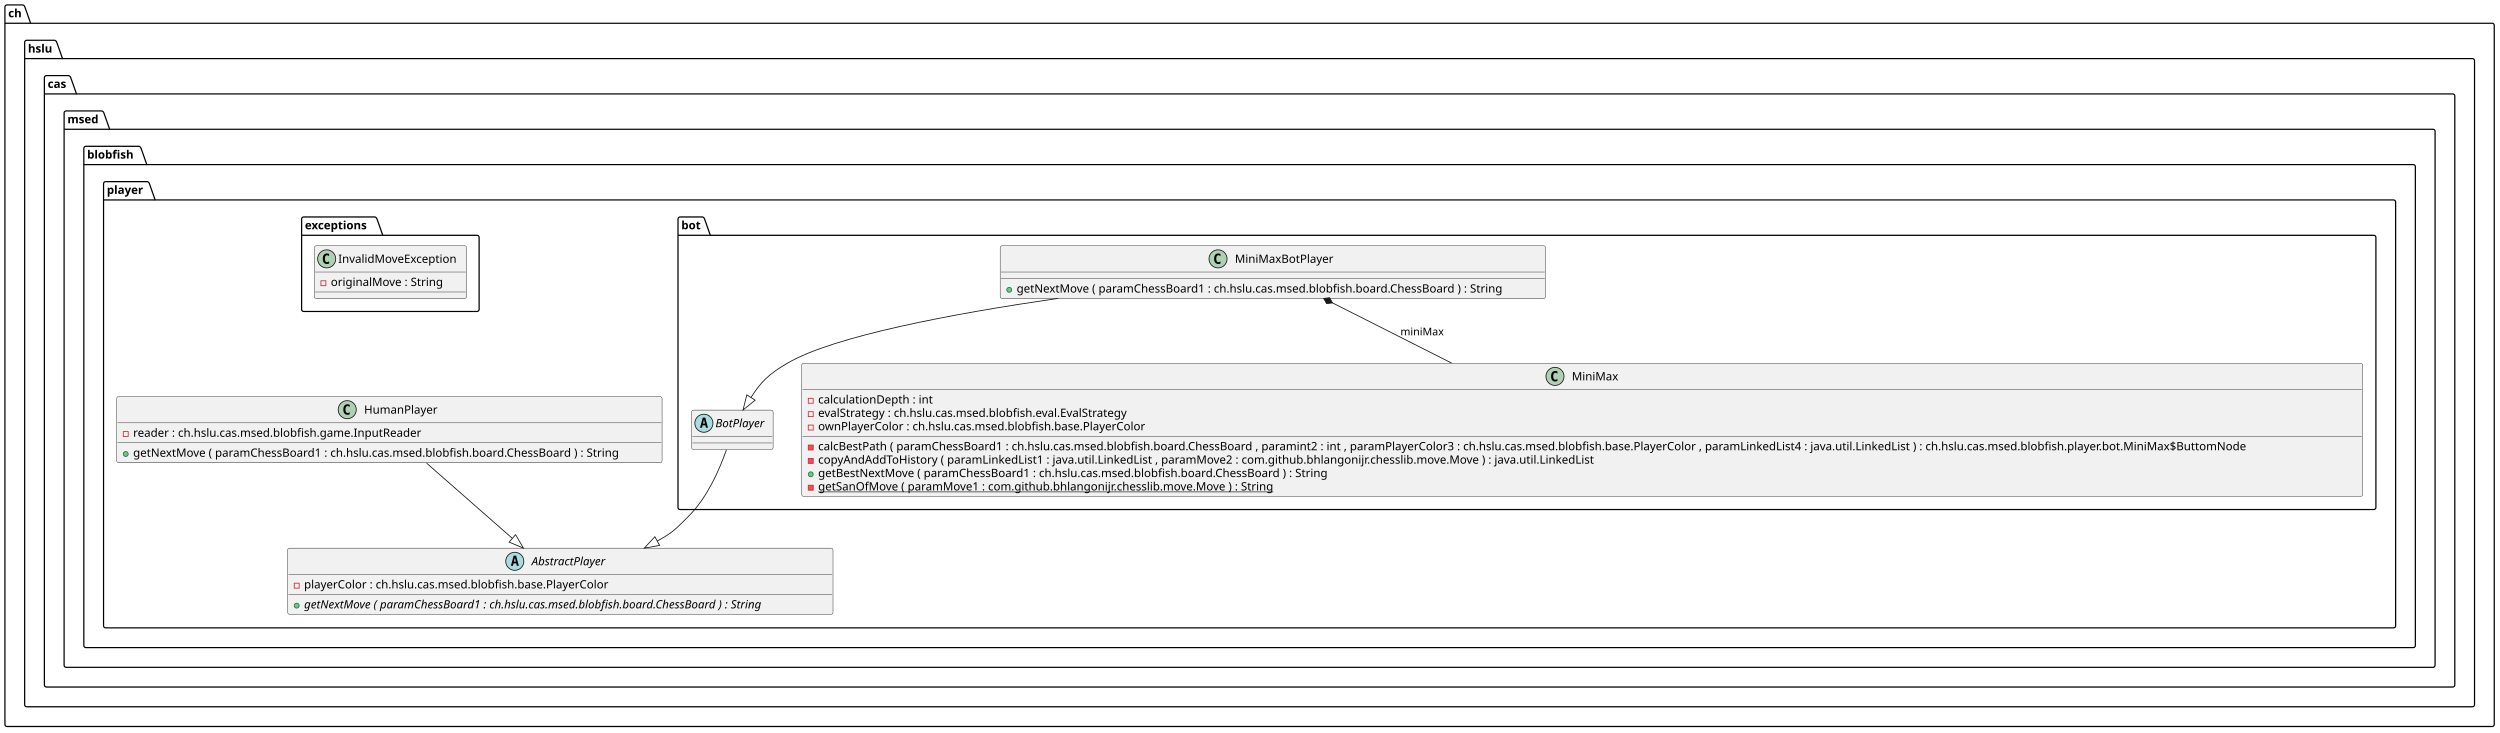
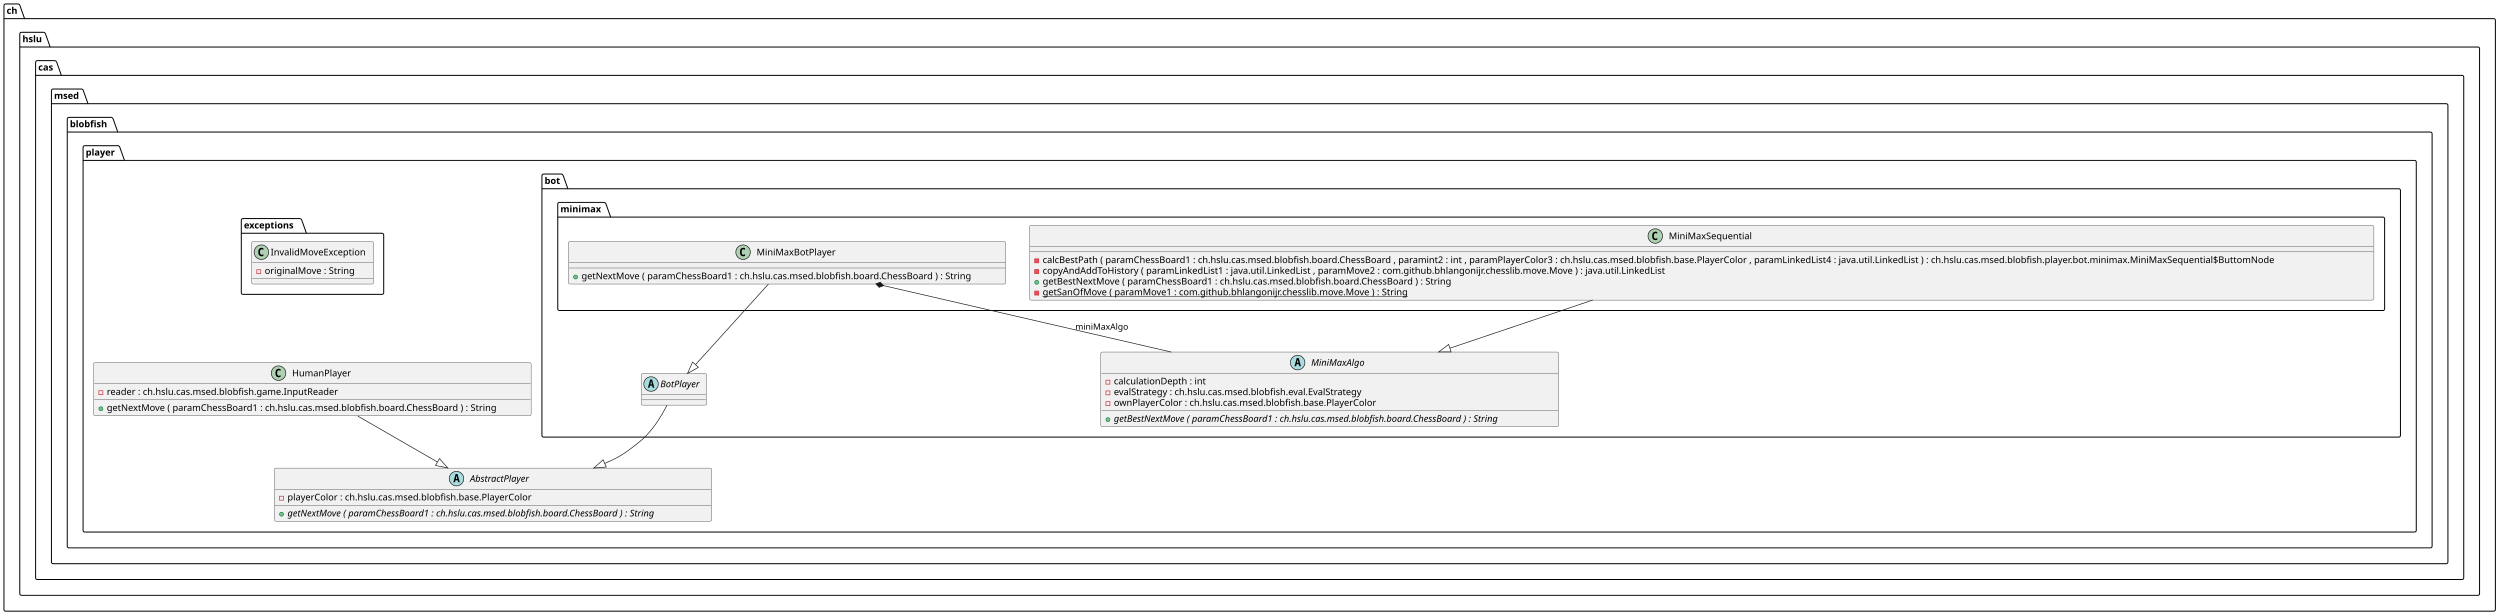
- <svg xmlns="http://www.w3.org/2000/svg" contentStyleType="text/css" data-diagram-type="CLASS" height="891px" preserveAspectRatio="none" style="width:3042px;height:891px;background:#FFFFFF;" version="1.1" viewBox="0 0 3042 891" width="3042px" zoomAndPan="magnify">
+ <svg xmlns="http://www.w3.org/2000/svg" contentStyleType="text/css" data-diagram-type="CLASS" height="934px" preserveAspectRatio="none" style="width:3792px;height:934px;background:#FFFFFF;" version="1.1" viewBox="0 0 3792 934" width="3792px" zoomAndPan="magnify">
  <defs />
  <g>
    <g class="cluster" data-entity="ch" data-source-line="2" data-uid="ent0003" id="cluster_ch">
-       <path d="M8.5,6 L27.766,6 A3.75,3.75 0 0 1 30.266,8.5 L37.266,28.297 L3032.5,28.297 A2.5,2.5 0 0 1 3035,30.797 L3035,881.5 A2.5,2.5 0 0 1 3032.5,884 L8.5,884 A2.5,2.5 0 0 1 6,881.5 L6,8.5 A2.5,2.5 0 0 1 8.5,6" fill="none" style="stroke:#000000;stroke-width:1.5;" />
+       <path d="M8.5,6 L27.766,6 A3.75,3.75 0 0 1 30.266,8.5 L37.266,28.297 L3782.5,28.297 A2.5,2.5 0 0 1 3785,30.797 L3785,924.5 A2.5,2.5 0 0 1 3782.5,927 L8.5,927 A2.5,2.5 0 0 1 6,924.5 L6,8.5 A2.5,2.5 0 0 1 8.5,6" fill="none" style="stroke:#000000;stroke-width:1.5;" />
      <line style="stroke:#000000;stroke-width:1.5;" x1="6" x2="37.266" y1="28.297" y2="28.297" />
      <text fill="#000000" font-family="sans-serif" font-size="14" font-weight="bold" lengthAdjust="spacing" textLength="18.266" x="10" y="20.995">ch</text>
    </g>
    <g class="cluster" data-entity="hslu" data-source-line="2" data-uid="ent0004" id="cluster_hslu">
-       <path d="M32.5,49 L66.565,49 A3.75,3.75 0 0 1 69.065,51.5 L76.065,71.297 L3008.5,71.297 A2.5,2.5 0 0 1 3011,73.797 L3011,857.5 A2.5,2.5 0 0 1 3008.5,860 L32.5,860 A2.5,2.5 0 0 1 30,857.5 L30,51.5 A2.5,2.5 0 0 1 32.5,49" fill="none" style="stroke:#000000;stroke-width:1.5;" />
+       <path d="M32.5,49 L66.565,49 A3.75,3.75 0 0 1 69.065,51.5 L76.065,71.297 L3758.5,71.297 A2.5,2.5 0 0 1 3761,73.797 L3761,900.5 A2.5,2.5 0 0 1 3758.5,903 L32.5,903 A2.5,2.5 0 0 1 30,900.5 L30,51.5 A2.5,2.5 0 0 1 32.5,49" fill="none" style="stroke:#000000;stroke-width:1.5;" />
      <line style="stroke:#000000;stroke-width:1.5;" x1="30" x2="76.065" y1="71.297" y2="71.297" />
      <text fill="#000000" font-family="sans-serif" font-size="14" font-weight="bold" lengthAdjust="spacing" textLength="33.065" x="34" y="63.995">hslu</text>
    </g>
    <g class="cluster" data-entity="cas" data-source-line="2" data-uid="ent0005" id="cluster_cas">
-       <path d="M56.5,92 L83.579,92 A3.75,3.75 0 0 1 86.079,94.5 L93.079,114.297 L2984.5,114.297 A2.5,2.5 0 0 1 2987,116.797 L2987,833.5 A2.5,2.5 0 0 1 2984.5,836 L56.5,836 A2.5,2.5 0 0 1 54,833.5 L54,94.5 A2.5,2.5 0 0 1 56.5,92" fill="none" style="stroke:#000000;stroke-width:1.5;" />
+       <path d="M56.5,92 L83.579,92 A3.75,3.75 0 0 1 86.079,94.5 L93.079,114.297 L3734.5,114.297 A2.5,2.5 0 0 1 3737,116.797 L3737,876.5 A2.5,2.5 0 0 1 3734.5,879 L56.5,879 A2.5,2.5 0 0 1 54,876.5 L54,94.5 A2.5,2.5 0 0 1 56.5,92" fill="none" style="stroke:#000000;stroke-width:1.5;" />
      <line style="stroke:#000000;stroke-width:1.5;" x1="54" x2="93.079" y1="114.297" y2="114.297" />
      <text fill="#000000" font-family="sans-serif" font-size="14" font-weight="bold" lengthAdjust="spacing" textLength="26.079" x="58" y="106.995">cas</text>
    </g>
    <g class="cluster" data-entity="msed" data-source-line="2" data-uid="ent0006" id="cluster_msed">
-       <path d="M80.5,135 L123.938,135 A3.75,3.75 0 0 1 126.438,137.5 L133.438,157.297 L2960.5,157.297 A2.5,2.5 0 0 1 2963,159.797 L2963,809.5 A2.5,2.5 0 0 1 2960.5,812 L80.5,812 A2.5,2.5 0 0 1 78,809.5 L78,137.5 A2.5,2.5 0 0 1 80.5,135" fill="none" style="stroke:#000000;stroke-width:1.5;" />
+       <path d="M80.5,135 L123.938,135 A3.75,3.75 0 0 1 126.438,137.5 L133.438,157.297 L3710.5,157.297 A2.5,2.5 0 0 1 3713,159.797 L3713,852.5 A2.5,2.5 0 0 1 3710.5,855 L80.5,855 A2.5,2.5 0 0 1 78,852.5 L78,137.5 A2.5,2.5 0 0 1 80.5,135" fill="none" style="stroke:#000000;stroke-width:1.5;" />
      <line style="stroke:#000000;stroke-width:1.5;" x1="78" x2="133.438" y1="157.297" y2="157.297" />
      <text fill="#000000" font-family="sans-serif" font-size="14" font-weight="bold" lengthAdjust="spacing" textLength="42.438" x="82" y="149.995">msed</text>
    </g>
    <g class="cluster" data-entity="blobfish" data-source-line="2" data-uid="ent0007" id="cluster_blobfish">
-       <path d="M104.5,178 L169.149,178 A3.75,3.75 0 0 1 171.649,180.5 L178.649,200.297 L2936.5,200.297 A2.5,2.5 0 0 1 2939,202.797 L2939,785.5 A2.5,2.5 0 0 1 2936.5,788 L104.5,788 A2.5,2.5 0 0 1 102,785.5 L102,180.5 A2.5,2.5 0 0 1 104.5,178" fill="none" style="stroke:#000000;stroke-width:1.5;" />
+       <path d="M104.5,178 L169.149,178 A3.75,3.75 0 0 1 171.649,180.5 L178.649,200.297 L3686.5,200.297 A2.5,2.5 0 0 1 3689,202.797 L3689,828.5 A2.5,2.5 0 0 1 3686.5,831 L104.5,831 A2.5,2.5 0 0 1 102,828.5 L102,180.5 A2.5,2.5 0 0 1 104.5,178" fill="none" style="stroke:#000000;stroke-width:1.5;" />
      <line style="stroke:#000000;stroke-width:1.5;" x1="102" x2="178.649" y1="200.297" y2="200.297" />
      <text fill="#000000" font-family="sans-serif" font-size="14" font-weight="bold" lengthAdjust="spacing" textLength="63.649" x="106" y="192.995">blobfish</text>
    </g>
    <g class="cluster" data-entity="player" data-source-line="2" data-uid="ent0008" id="cluster_player">
-       <path d="M128.5,221 L179.293,221 A3.75,3.75 0 0 1 181.793,223.5 L188.793,243.297 L2912.5,243.297 A2.5,2.5 0 0 1 2915,245.797 L2915,761.5 A2.5,2.5 0 0 1 2912.5,764 L128.5,764 A2.5,2.5 0 0 1 126,761.5 L126,223.5 A2.5,2.5 0 0 1 128.5,221" fill="none" style="stroke:#000000;stroke-width:1.5;" />
+       <path d="M128.5,221 L179.293,221 A3.75,3.75 0 0 1 181.793,223.5 L188.793,243.297 L3662.5,243.297 A2.5,2.5 0 0 1 3665,245.797 L3665,804.5 A2.5,2.5 0 0 1 3662.5,807 L128.5,807 A2.5,2.5 0 0 1 126,804.5 L126,223.5 A2.5,2.5 0 0 1 128.5,221" fill="none" style="stroke:#000000;stroke-width:1.5;" />
      <line style="stroke:#000000;stroke-width:1.5;" x1="126" x2="188.793" y1="243.297" y2="243.297" />
      <text fill="#000000" font-family="sans-serif" font-size="14" font-weight="bold" lengthAdjust="spacing" textLength="49.793" x="130" y="235.995">player</text>
    </g>
    <g class="cluster" data-entity="bot" data-source-line="14" data-uid="ent0011" id="cluster_bot">
-       <path d="M827.5,264 L854.832,264 A3.75,3.75 0 0 1 857.332,266.5 L864.332,286.297 L2888.5,286.297 A2.5,2.5 0 0 1 2891,288.797 L2891,617.5 A2.5,2.5 0 0 1 2888.5,620 L827.5,620 A2.5,2.5 0 0 1 825,617.5 L825,266.5 A2.5,2.5 0 0 1 827.5,264" fill="none" style="stroke:#000000;stroke-width:1.5;" />
-       <line style="stroke:#000000;stroke-width:1.5;" x1="825" x2="864.332" y1="286.297" y2="286.297" />
-       <text fill="#000000" font-family="sans-serif" font-size="14" font-weight="bold" lengthAdjust="spacing" textLength="26.332" x="829" y="278.995">bot</text>
+       <path d="M824.5,264 L851.832,264 A3.75,3.75 0 0 1 854.332,266.5 L861.332,286.297 L3638.5,286.297 A2.5,2.5 0 0 1 3641,288.797 L3641,660.5 A2.5,2.5 0 0 1 3638.5,663 L824.5,663 A2.5,2.5 0 0 1 822,660.5 L822,266.5 A2.5,2.5 0 0 1 824.5,264" fill="none" style="stroke:#000000;stroke-width:1.5;" />
+       <line style="stroke:#000000;stroke-width:1.5;" x1="822" x2="861.332" y1="286.297" y2="286.297" />
+       <text fill="#000000" font-family="sans-serif" font-size="14" font-weight="bold" lengthAdjust="spacing" textLength="26.332" x="826" y="278.995">bot</text>
    </g>
-     <g class="cluster" data-entity="exceptions" data-source-line="34" data-uid="ent0015" id="cluster_exceptions">
-       <path d="M369.5,264 L456.25,264 A3.75,3.75 0 0 1 458.75,266.5 L465.75,286.297 L580.5,286.297 A2.5,2.5 0 0 1 583,288.797 L583,376.5 A2.5,2.5 0 0 1 580.5,379 L369.5,379 A2.5,2.5 0 0 1 367,376.5 L367,266.5 A2.5,2.5 0 0 1 369.5,264" fill="none" style="stroke:#000000;stroke-width:1.5;" />
-       <line style="stroke:#000000;stroke-width:1.5;" x1="367" x2="465.75" y1="286.297" y2="286.297" />
-       <text fill="#000000" font-family="sans-serif" font-size="14" font-weight="bold" lengthAdjust="spacing" textLength="85.75" x="371" y="278.995">exceptions</text>
+     <g class="cluster" data-entity="minimax" data-source-line="26" data-uid="ent0014" id="cluster_minimax">
+       <path d="M848.5,307 L916.718,307 A3.75,3.75 0 0 1 919.218,309.5 L926.218,329.297 L3614.5,329.297 A2.5,2.5 0 0 1 3617,331.797 L3617,468.5 A2.5,2.5 0 0 1 3614.5,471 L848.5,471 A2.5,2.5 0 0 1 846,468.5 L846,309.5 A2.5,2.5 0 0 1 848.5,307" fill="none" style="stroke:#000000;stroke-width:1.5;" />
+       <line style="stroke:#000000;stroke-width:1.5;" x1="846" x2="926.218" y1="329.297" y2="329.297" />
+       <text fill="#000000" font-family="sans-serif" font-size="14" font-weight="bold" lengthAdjust="spacing" textLength="67.218" x="850" y="321.995">minimax</text>
+     </g>
+     <g class="cluster" data-entity="exceptions" data-source-line="39" data-uid="ent0017" id="cluster_exceptions">
+       <path d="M368.5,331.5 L455.25,331.5 A3.75,3.75 0 0 1 457.75,334 L464.75,353.797 L579.5,353.797 A2.5,2.5 0 0 1 582,356.297 L582,444 A2.5,2.5 0 0 1 579.5,446.5 L368.5,446.5 A2.5,2.5 0 0 1 366,444 L366,334 A2.5,2.5 0 0 1 368.5,331.5" fill="none" style="stroke:#000000;stroke-width:1.5;" />
+       <line style="stroke:#000000;stroke-width:1.5;" x1="366" x2="464.75" y1="353.797" y2="353.797" />
+       <text fill="#000000" font-family="sans-serif" font-size="14" font-weight="bold" lengthAdjust="spacing" textLength="85.75" x="370" y="346.495">exceptions</text>
    </g>
    <g class="entity" data-entity="AbstractPlayer" data-source-line="2" data-uid="ent0002" id="entity_AbstractPlayer">
-       <rect fill="#F1F1F1" height="80.594" rx="2.5" ry="2.5" style="stroke:#181818;stroke-width:0.5;" width="663.602" x="350" y="667" />
-       <ellipse cx="626.384" cy="683" fill="#A9DCDF" rx="11" ry="11" style="stroke:#181818;stroke-width:1;" />
-       <path d="M626.493,678.344 L625.337,683.422 L627.665,683.422 L626.493,678.344 Z M625.009,676.109 L627.993,676.109 L631.352,688.5 L628.899,688.5 L628.134,685.438 L624.852,685.438 L624.102,688.5 L621.665,688.5 L625.009,676.109 Z " fill="#000000" />
-       <text fill="#000000" font-family="sans-serif" font-size="14" font-style="italic" lengthAdjust="spacing" textLength="102.334" x="646.884" y="687.847">AbstractPlayer</text>
-       <line style="stroke:#181818;stroke-width:0.5;" x1="351" x2="1012.602" y1="699" y2="699" />
-       <rect fill="none" height="6" style="stroke:#C82930;stroke-width:1;" width="6" x="358" y="709.648" />
-       <text fill="#000000" font-family="sans-serif" font-size="14" lengthAdjust="spacing" textLength="397.086" x="370" y="715.995">playerColor : ch.hslu.cas.msed.blobfish.base.PlayerColor</text>
-       <line style="stroke:#181818;stroke-width:0.5;" x1="351" x2="1012.602" y1="723.297" y2="723.297" />
-       <ellipse cx="361" cy="736.945" fill="#84BE84" rx="3" ry="3" style="stroke:#038048;stroke-width:1;" />
-       <text fill="#000000" font-family="sans-serif" font-size="14" font-style="italic" lengthAdjust="spacing" textLength="637.602" x="370" y="740.292">getNextMove ( paramChessBoard1 : ch.hslu.cas.msed.blobfish.board.ChessBoard ) : String</text>
+       <rect fill="#F1F1F1" height="80.594" rx="2.5" ry="2.5" style="stroke:#181818;stroke-width:0.5;" width="663.602" x="416" y="710" />
+       <ellipse cx="692.384" cy="726" fill="#A9DCDF" rx="11" ry="11" style="stroke:#181818;stroke-width:1;" />
+       <path d="M692.493,721.344 L691.337,726.422 L693.665,726.422 L692.493,721.344 Z M691.009,719.109 L693.993,719.109 L697.352,731.5 L694.899,731.5 L694.134,728.438 L690.852,728.438 L690.102,731.5 L687.665,731.5 L691.009,719.109 Z " fill="#000000" />
+       <text fill="#000000" font-family="sans-serif" font-size="14" font-style="italic" lengthAdjust="spacing" textLength="102.334" x="712.884" y="730.847">AbstractPlayer</text>
+       <line style="stroke:#181818;stroke-width:0.5;" x1="417" x2="1078.602" y1="742" y2="742" />
+       <rect fill="none" height="6" style="stroke:#C82930;stroke-width:1;" width="6" x="424" y="752.648" />
+       <text fill="#000000" font-family="sans-serif" font-size="14" lengthAdjust="spacing" textLength="397.086" x="436" y="758.995">playerColor : ch.hslu.cas.msed.blobfish.base.PlayerColor</text>
+       <line style="stroke:#181818;stroke-width:0.5;" x1="417" x2="1078.602" y1="766.297" y2="766.297" />
+       <ellipse cx="427" cy="779.945" fill="#84BE84" rx="3" ry="3" style="stroke:#038048;stroke-width:1;" />
+       <text fill="#000000" font-family="sans-serif" font-size="14" font-style="italic" lengthAdjust="spacing" textLength="637.602" x="436" y="783.292">getNextMove ( paramChessBoard1 : ch.hslu.cas.msed.blobfish.board.ChessBoard ) : String</text>
    </g>
    <g class="entity" data-entity="HumanPlayer" data-source-line="8" data-uid="ent0009" id="entity_HumanPlayer">
-       <rect fill="#F1F1F1" height="80.594" rx="2.5" ry="2.5" style="stroke:#181818;stroke-width:0.5;" width="663.602" x="142" y="482.5" />
-       <ellipse cx="422.523" cy="498.5" fill="#ADD1B2" rx="11" ry="11" style="stroke:#181818;stroke-width:1;" />
-       <path d="M425.492,504.141 Q424.914,504.438 424.273,504.578 Q423.632,504.734 422.929,504.734 Q420.429,504.734 419.101,503.094 Q417.789,501.438 417.789,498.312 Q417.789,495.188 419.101,493.531 Q420.429,491.875 422.929,491.875 Q423.632,491.875 424.273,492.031 Q424.929,492.188 425.492,492.484 L425.492,495.203 Q424.867,494.625 424.273,494.359 Q423.679,494.078 423.054,494.078 Q421.71,494.078 421.023,495.156 Q420.335,496.219 420.335,498.312 Q420.335,500.406 421.023,501.484 Q421.71,502.547 423.054,502.547 Q423.679,502.547 424.273,502.281 Q424.867,502 425.492,501.422 L425.492,504.141 Z " fill="#000000" />
-       <text fill="#000000" font-family="sans-serif" font-size="14" lengthAdjust="spacing" textLength="94.056" x="443.023" y="503.347">HumanPlayer</text>
-       <line style="stroke:#181818;stroke-width:0.5;" x1="143" x2="804.602" y1="514.5" y2="514.5" />
-       <rect fill="none" height="6" style="stroke:#C82930;stroke-width:1;" width="6" x="150" y="525.148" />
-       <text fill="#000000" font-family="sans-serif" font-size="14" lengthAdjust="spacing" textLength="375.382" x="162" y="531.495">reader : ch.hslu.cas.msed.blobfish.game.InputReader</text>
-       <line style="stroke:#181818;stroke-width:0.5;" x1="143" x2="804.602" y1="538.797" y2="538.797" />
-       <ellipse cx="153" cy="552.445" fill="#84BE84" rx="3" ry="3" style="stroke:#038048;stroke-width:1;" />
-       <text fill="#000000" font-family="sans-serif" font-size="14" lengthAdjust="spacing" textLength="637.602" x="162" y="555.792">getNextMove ( paramChessBoard1 : ch.hslu.cas.msed.blobfish.board.ChessBoard ) : String</text>
+       <rect fill="#F1F1F1" height="80.594" rx="2.5" ry="2.5" style="stroke:#181818;stroke-width:0.5;" width="663.602" x="142" y="550" />
+       <ellipse cx="422.523" cy="566" fill="#ADD1B2" rx="11" ry="11" style="stroke:#181818;stroke-width:1;" />
+       <path d="M425.492,571.641 Q424.914,571.938 424.273,572.078 Q423.632,572.234 422.929,572.234 Q420.429,572.234 419.101,570.594 Q417.789,568.938 417.789,565.812 Q417.789,562.688 419.101,561.031 Q420.429,559.375 422.929,559.375 Q423.632,559.375 424.273,559.531 Q424.929,559.688 425.492,559.984 L425.492,562.703 Q424.867,562.125 424.273,561.859 Q423.679,561.578 423.054,561.578 Q421.71,561.578 421.023,562.656 Q420.335,563.719 420.335,565.812 Q420.335,567.906 421.023,568.984 Q421.71,570.047 423.054,570.047 Q423.679,570.047 424.273,569.781 Q424.867,569.5 425.492,568.922 L425.492,571.641 Z " fill="#000000" />
+       <text fill="#000000" font-family="sans-serif" font-size="14" lengthAdjust="spacing" textLength="94.056" x="443.023" y="570.847">HumanPlayer</text>
+       <line style="stroke:#181818;stroke-width:0.5;" x1="143" x2="804.602" y1="582" y2="582" />
+       <rect fill="none" height="6" style="stroke:#C82930;stroke-width:1;" width="6" x="150" y="592.648" />
+       <text fill="#000000" font-family="sans-serif" font-size="14" lengthAdjust="spacing" textLength="375.382" x="162" y="598.995">reader : ch.hslu.cas.msed.blobfish.game.InputReader</text>
+       <line style="stroke:#181818;stroke-width:0.5;" x1="143" x2="804.602" y1="606.297" y2="606.297" />
+       <ellipse cx="153" cy="619.945" fill="#84BE84" rx="3" ry="3" style="stroke:#038048;stroke-width:1;" />
+       <text fill="#000000" font-family="sans-serif" font-size="14" lengthAdjust="spacing" textLength="637.602" x="162" y="623.292">getNextMove ( paramChessBoard1 : ch.hslu.cas.msed.blobfish.board.ChessBoard ) : String</text>
    </g>
    <g class="entity" data-entity="BotPlayer" data-source-line="14" data-uid="ent0010" id="entity_BotPlayer">
-       <rect fill="#F1F1F1" height="48" rx="2.5" ry="2.5" style="stroke:#181818;stroke-width:0.5;" width="99.225" x="841.5" y="499" />
-       <ellipse cx="856.5" cy="515" fill="#A9DCDF" rx="11" ry="11" style="stroke:#181818;stroke-width:1;" />
-       <path d="M856.609,510.344 L855.453,515.422 L857.781,515.422 L856.609,510.344 Z M855.125,508.109 L858.109,508.109 L861.469,520.5 L859.016,520.5 L858.25,517.438 L854.969,517.438 L854.219,520.5 L851.781,520.5 L855.125,508.109 Z " fill="#000000" />
-       <text fill="#000000" font-family="sans-serif" font-size="14" font-style="italic" lengthAdjust="spacing" textLength="67.225" x="870.5" y="519.847">BotPlayer</text>
-       <line style="stroke:#181818;stroke-width:0.5;" x1="842.5" x2="939.725" y1="531" y2="531" />
-       <line style="stroke:#181818;stroke-width:0.5;" x1="842.5" x2="939.725" y1="539" y2="539" />
+       <rect fill="#F1F1F1" height="48" rx="2.5" ry="2.5" style="stroke:#181818;stroke-width:0.5;" width="99.225" x="972.5" y="566.5" />
+       <ellipse cx="987.5" cy="582.5" fill="#A9DCDF" rx="11" ry="11" style="stroke:#181818;stroke-width:1;" />
+       <path d="M987.609,577.844 L986.453,582.922 L988.781,582.922 L987.609,577.844 Z M986.125,575.609 L989.109,575.609 L992.469,588 L990.016,588 L989.25,584.938 L985.969,584.938 L985.219,588 L982.781,588 L986.125,575.609 Z " fill="#000000" />
+       <text fill="#000000" font-family="sans-serif" font-size="14" font-style="italic" lengthAdjust="spacing" textLength="67.225" x="1001.5" y="587.347">BotPlayer</text>
+       <line style="stroke:#181818;stroke-width:0.5;" x1="973.5" x2="1070.725" y1="598.5" y2="598.5" />
+       <line style="stroke:#181818;stroke-width:0.5;" x1="973.5" x2="1070.725" y1="606.5" y2="606.5" />
    </g>
-     <g class="entity" data-entity="MiniMax" data-source-line="18" data-uid="ent0012" id="entity_MiniMax">
-       <rect fill="#F1F1F1" height="162.078" rx="2.5" ry="2.5" style="stroke:#181818;stroke-width:0.5;" width="1899.402" x="975.5" y="442" />
-       <ellipse cx="1892.114" cy="458" fill="#ADD1B2" rx="11" ry="11" style="stroke:#181818;stroke-width:1;" />
-       <path d="M1895.082,463.641 Q1894.504,463.938 1893.864,464.078 Q1893.223,464.234 1892.52,464.234 Q1890.02,464.234 1888.692,462.594 Q1887.379,460.938 1887.379,457.812 Q1887.379,454.688 1888.692,453.031 Q1890.02,451.375 1892.52,451.375 Q1893.223,451.375 1893.864,451.531 Q1894.52,451.688 1895.082,451.984 L1895.082,454.703 Q1894.457,454.125 1893.864,453.859 Q1893.27,453.578 1892.645,453.578 Q1891.301,453.578 1890.614,454.656 Q1889.926,455.719 1889.926,457.812 Q1889.926,459.906 1890.614,460.984 Q1891.301,462.047 1892.645,462.047 Q1893.27,462.047 1893.864,461.781 Q1894.457,461.5 1895.082,460.922 L1895.082,463.641 Z " fill="#000000" />
-       <text fill="#000000" font-family="sans-serif" font-size="14" lengthAdjust="spacing" textLength="57.675" x="1912.614" y="462.847">MiniMax</text>
-       <line style="stroke:#181818;stroke-width:0.5;" x1="976.5" x2="2873.902" y1="474" y2="474" />
-       <rect fill="none" height="6" style="stroke:#C82930;stroke-width:1;" width="6" x="983.5" y="484.648" />
-       <text fill="#000000" font-family="sans-serif" font-size="14" lengthAdjust="spacing" textLength="150.534" x="995.5" y="490.995">calculationDepth : int</text>
-       <rect fill="none" height="6" style="stroke:#C82930;stroke-width:1;" width="6" x="983.5" y="500.945" />
-       <text fill="#000000" font-family="sans-serif" font-size="14" lengthAdjust="spacing" textLength="411.339" x="995.5" y="507.292">evalStrategy : ch.hslu.cas.msed.blobfish.eval.EvalStrategy</text>
-       <rect fill="none" height="6" style="stroke:#C82930;stroke-width:1;" width="6" x="983.5" y="517.242" />
-       <text fill="#000000" font-family="sans-serif" font-size="14" lengthAdjust="spacing" textLength="425.53" x="995.5" y="523.589">ownPlayerColor : ch.hslu.cas.msed.blobfish.base.PlayerColor</text>
-       <line style="stroke:#181818;stroke-width:0.5;" x1="976.5" x2="2873.902" y1="530.891" y2="530.891" />
-       <rect fill="#F24D5C" height="6" style="stroke:#C82930;stroke-width:1;" width="6" x="983.5" y="541.539" />
-       <text fill="#000000" font-family="sans-serif" font-size="14" lengthAdjust="spacing" textLength="1873.402" x="995.5" y="547.886">calcBestPath ( paramChessBoard1 : ch.hslu.cas.msed.blobfish.board.ChessBoard , paramint2 : int , paramPlayerColor3 : ch.hslu.cas.msed.blobfish.base.PlayerColor , paramLinkedList4 : java.util.LinkedList ) : ch.hslu.cas.msed.blobfish.player.bot.MiniMax$ButtomNode</text>
-       <rect fill="#F24D5C" height="6" style="stroke:#C82930;stroke-width:1;" width="6" x="983.5" y="557.836" />
-       <text fill="#000000" font-family="sans-serif" font-size="14" lengthAdjust="spacing" textLength="1021.528" x="995.5" y="564.183">copyAndAddToHistory ( paramLinkedList1 : java.util.LinkedList , paramMove2 : com.github.bhlangonijr.chesslib.move.Move ) : java.util.LinkedList</text>
-       <ellipse cx="986.5" cy="577.133" fill="#84BE84" rx="3" ry="3" style="stroke:#038048;stroke-width:1;" />
-       <text fill="#000000" font-family="sans-serif" font-size="14" lengthAdjust="spacing" textLength="668.602" x="995.5" y="580.48">getBestNextMove ( paramChessBoard1 : ch.hslu.cas.msed.blobfish.board.ChessBoard ) : String</text>
-       <rect fill="#F24D5C" height="6" style="stroke:#C82930;stroke-width:1;" width="6" x="983.5" y="590.43" />
-       <text fill="#000000" font-family="sans-serif" font-size="14" lengthAdjust="spacing" text-decoration="underline" textLength="597.092" x="995.5" y="596.776">getSanOfMove ( paramMove1 : com.github.bhlangonijr.chesslib.move.Move ) : String</text>
+     <g class="entity" data-entity="MiniMaxAlgo" data-source-line="18" data-uid="ent0012" id="entity_MiniMaxAlgo">
+       <rect fill="#F1F1F1" height="113.188" rx="2.5" ry="2.5" style="stroke:#181818;stroke-width:0.5;" width="694.602" x="1669.5" y="534" />
+       <ellipse cx="1968.254" cy="550" fill="#A9DCDF" rx="11" ry="11" style="stroke:#181818;stroke-width:1;" />
+       <path d="M1968.364,545.344 L1967.207,550.422 L1969.536,550.422 L1968.364,545.344 Z M1966.879,543.109 L1969.864,543.109 L1973.223,555.5 L1970.77,555.5 L1970.004,552.438 L1966.723,552.438 L1965.973,555.5 L1963.536,555.5 L1966.879,543.109 Z " fill="#000000" />
+       <text fill="#000000" font-family="sans-serif" font-size="14" font-style="italic" lengthAdjust="spacing" textLength="88.594" x="1988.754" y="554.847">MiniMaxAlgo</text>
+       <line style="stroke:#181818;stroke-width:0.5;" x1="1670.5" x2="2363.102" y1="566" y2="566" />
+       <rect fill="none" height="6" style="stroke:#C82930;stroke-width:1;" width="6" x="1677.5" y="576.648" />
+       <text fill="#000000" font-family="sans-serif" font-size="14" lengthAdjust="spacing" textLength="150.534" x="1689.5" y="582.995">calculationDepth : int</text>
+       <rect fill="none" height="6" style="stroke:#C82930;stroke-width:1;" width="6" x="1677.5" y="592.945" />
+       <text fill="#000000" font-family="sans-serif" font-size="14" lengthAdjust="spacing" textLength="411.339" x="1689.5" y="599.292">evalStrategy : ch.hslu.cas.msed.blobfish.eval.EvalStrategy</text>
+       <rect fill="none" height="6" style="stroke:#C82930;stroke-width:1;" width="6" x="1677.5" y="609.242" />
+       <text fill="#000000" font-family="sans-serif" font-size="14" lengthAdjust="spacing" textLength="425.53" x="1689.5" y="615.589">ownPlayerColor : ch.hslu.cas.msed.blobfish.base.PlayerColor</text>
+       <line style="stroke:#181818;stroke-width:0.5;" x1="1670.5" x2="2363.102" y1="622.891" y2="622.891" />
+       <ellipse cx="1680.5" cy="636.539" fill="#84BE84" rx="3" ry="3" style="stroke:#038048;stroke-width:1;" />
+       <text fill="#000000" font-family="sans-serif" font-size="14" font-style="italic" lengthAdjust="spacing" textLength="668.602" x="1689.5" y="639.886">getBestNextMove ( paramChessBoard1 : ch.hslu.cas.msed.blobfish.board.ChessBoard ) : String</text>
    </g>
-     <g class="entity" data-entity="MiniMaxBotPlayer" data-source-line="29" data-uid="ent0013" id="entity_MiniMaxBotPlayer">
-       <rect fill="#F1F1F1" height="64.297" rx="2.5" ry="2.5" style="stroke:#181818;stroke-width:0.5;" width="663.602" x="1217" y="299" />
-       <ellipse cx="1482.101" cy="315" fill="#ADD1B2" rx="11" ry="11" style="stroke:#181818;stroke-width:1;" />
-       <path d="M1485.07,320.641 Q1484.492,320.938 1483.851,321.078 Q1483.21,321.234 1482.507,321.234 Q1480.007,321.234 1478.679,319.594 Q1477.367,317.938 1477.367,314.812 Q1477.367,311.688 1478.679,310.031 Q1480.007,308.375 1482.507,308.375 Q1483.21,308.375 1483.851,308.531 Q1484.507,308.688 1485.07,308.984 L1485.07,311.703 Q1484.445,311.125 1483.851,310.859 Q1483.257,310.578 1482.632,310.578 Q1481.289,310.578 1480.601,311.656 Q1479.914,312.719 1479.914,314.812 Q1479.914,316.906 1480.601,317.984 Q1481.289,319.047 1482.632,319.047 Q1483.257,319.047 1483.851,318.781 Q1484.445,318.5 1485.07,317.922 L1485.07,320.641 Z " fill="#000000" />
-       <text fill="#000000" font-family="sans-serif" font-size="14" lengthAdjust="spacing" textLength="124.899" x="1502.601" y="319.847">MiniMaxBotPlayer</text>
-       <line style="stroke:#181818;stroke-width:0.5;" x1="1218" x2="1879.602" y1="331" y2="331" />
-       <line style="stroke:#181818;stroke-width:0.5;" x1="1218" x2="1879.602" y1="339" y2="339" />
-       <ellipse cx="1228" cy="352.648" fill="#84BE84" rx="3" ry="3" style="stroke:#038048;stroke-width:1;" />
-       <text fill="#000000" font-family="sans-serif" font-size="14" lengthAdjust="spacing" textLength="637.602" x="1237" y="355.995">getNextMove ( paramChessBoard1 : ch.hslu.cas.msed.blobfish.board.ChessBoard ) : String</text>
+     <g class="entity" data-entity="MiniMaxBotPlayer" data-source-line="26" data-uid="ent0013" id="entity_MiniMaxBotPlayer">
+       <rect fill="#F1F1F1" height="64.297" rx="2.5" ry="2.5" style="stroke:#181818;stroke-width:0.5;" width="663.602" x="862" y="366.5" />
+       <ellipse cx="1127.101" cy="382.5" fill="#ADD1B2" rx="11" ry="11" style="stroke:#181818;stroke-width:1;" />
+       <path d="M1130.07,388.141 Q1129.492,388.438 1128.851,388.578 Q1128.21,388.734 1127.507,388.734 Q1125.007,388.734 1123.679,387.094 Q1122.367,385.438 1122.367,382.312 Q1122.367,379.188 1123.679,377.531 Q1125.007,375.875 1127.507,375.875 Q1128.21,375.875 1128.851,376.031 Q1129.507,376.188 1130.07,376.484 L1130.07,379.203 Q1129.445,378.625 1128.851,378.359 Q1128.257,378.078 1127.632,378.078 Q1126.289,378.078 1125.601,379.156 Q1124.914,380.219 1124.914,382.312 Q1124.914,384.406 1125.601,385.484 Q1126.289,386.547 1127.632,386.547 Q1128.257,386.547 1128.851,386.281 Q1129.445,386 1130.07,385.422 L1130.07,388.141 Z " fill="#000000" />
+       <text fill="#000000" font-family="sans-serif" font-size="14" lengthAdjust="spacing" textLength="124.899" x="1147.601" y="387.347">MiniMaxBotPlayer</text>
+       <line style="stroke:#181818;stroke-width:0.5;" x1="863" x2="1524.602" y1="398.5" y2="398.5" />
+       <line style="stroke:#181818;stroke-width:0.5;" x1="863" x2="1524.602" y1="406.5" y2="406.5" />
+       <ellipse cx="873" cy="420.148" fill="#84BE84" rx="3" ry="3" style="stroke:#038048;stroke-width:1;" />
+       <text fill="#000000" font-family="sans-serif" font-size="14" lengthAdjust="spacing" textLength="637.602" x="882" y="423.495">getNextMove ( paramChessBoard1 : ch.hslu.cas.msed.blobfish.board.ChessBoard ) : String</text>
    </g>
-     <g class="entity" data-entity="InvalidMoveException" data-source-line="34" data-uid="ent0014" id="entity_InvalidMoveException">
-       <rect fill="#F1F1F1" height="64.297" rx="2.5" ry="2.5" style="stroke:#181818;stroke-width:0.5;" width="185.221" x="382.5" y="299" />
-       <ellipse cx="397.5" cy="315" fill="#ADD1B2" rx="11" ry="11" style="stroke:#181818;stroke-width:1;" />
-       <path d="M400.469,320.641 Q399.891,320.938 399.25,321.078 Q398.609,321.234 397.906,321.234 Q395.406,321.234 394.078,319.594 Q392.766,317.938 392.766,314.812 Q392.766,311.688 394.078,310.031 Q395.406,308.375 397.906,308.375 Q398.609,308.375 399.25,308.531 Q399.906,308.688 400.469,308.984 L400.469,311.703 Q399.844,311.125 399.25,310.859 Q398.656,310.578 398.031,310.578 Q396.688,310.578 396,311.656 Q395.312,312.719 395.312,314.812 Q395.312,316.906 396,317.984 Q396.688,319.047 398.031,319.047 Q398.656,319.047 399.25,318.781 Q399.844,318.5 400.469,317.922 L400.469,320.641 Z " fill="#000000" />
-       <text fill="#000000" font-family="sans-serif" font-size="14" lengthAdjust="spacing" textLength="153.221" x="411.5" y="319.847">InvalidMoveException</text>
-       <line style="stroke:#181818;stroke-width:0.5;" x1="383.5" x2="566.721" y1="331" y2="331" />
-       <rect fill="none" height="6" style="stroke:#C82930;stroke-width:1;" width="6" x="390.5" y="341.648" />
-       <text fill="#000000" font-family="sans-serif" font-size="14" lengthAdjust="spacing" textLength="145.27" x="402.5" y="347.995">originalMove : String</text>
-       <line style="stroke:#181818;stroke-width:0.5;" x1="383.5" x2="566.721" y1="355.297" y2="355.297" />
+     <g class="entity" data-entity="MiniMaxSequential" data-source-line="31" data-uid="ent0015" id="entity_MiniMaxSequential">
+       <rect fill="#F1F1F1" height="113.188" rx="2.5" ry="2.5" style="stroke:#181818;stroke-width:0.5;" width="2039.238" x="1561.5" y="342" />
+       <ellipse cx="2510.735" cy="358" fill="#ADD1B2" rx="11" ry="11" style="stroke:#181818;stroke-width:1;" />
+       <path d="M2513.704,363.641 Q2513.126,363.938 2512.485,364.078 Q2511.844,364.234 2511.141,364.234 Q2508.641,364.234 2507.313,362.594 Q2506.001,360.938 2506.001,357.812 Q2506.001,354.688 2507.313,353.031 Q2508.641,351.375 2511.141,351.375 Q2511.844,351.375 2512.485,351.531 Q2513.141,351.688 2513.704,351.984 L2513.704,354.703 Q2513.079,354.125 2512.485,353.859 Q2511.891,353.578 2511.266,353.578 Q2509.922,353.578 2509.235,354.656 Q2508.547,355.719 2508.547,357.812 Q2508.547,359.906 2509.235,360.984 Q2509.922,362.047 2511.266,362.047 Q2511.891,362.047 2512.485,361.781 Q2513.079,361.5 2513.704,360.922 L2513.704,363.641 Z " fill="#000000" />
+       <text fill="#000000" font-family="sans-serif" font-size="14" lengthAdjust="spacing" textLength="132.269" x="2531.235" y="362.847">MiniMaxSequential</text>
+       <line style="stroke:#181818;stroke-width:0.5;" x1="1562.5" x2="3599.738" y1="374" y2="374" />
+       <line style="stroke:#181818;stroke-width:0.5;" x1="1562.5" x2="3599.738" y1="382" y2="382" />
+       <rect fill="#F24D5C" height="6" style="stroke:#C82930;stroke-width:1;" width="6" x="1569.5" y="392.648" />
+       <text fill="#000000" font-family="sans-serif" font-size="14" lengthAdjust="spacing" textLength="2013.238" x="1581.5" y="398.995">calcBestPath ( paramChessBoard1 : ch.hslu.cas.msed.blobfish.board.ChessBoard , paramint2 : int , paramPlayerColor3 : ch.hslu.cas.msed.blobfish.base.PlayerColor , paramLinkedList4 : java.util.LinkedList ) : ch.hslu.cas.msed.blobfish.player.bot.minimax.MiniMaxSequential$ButtomNode</text>
+       <rect fill="#F24D5C" height="6" style="stroke:#C82930;stroke-width:1;" width="6" x="1569.5" y="408.945" />
+       <text fill="#000000" font-family="sans-serif" font-size="14" lengthAdjust="spacing" textLength="1021.528" x="1581.5" y="415.292">copyAndAddToHistory ( paramLinkedList1 : java.util.LinkedList , paramMove2 : com.github.bhlangonijr.chesslib.move.Move ) : java.util.LinkedList</text>
+       <ellipse cx="1572.5" cy="428.242" fill="#84BE84" rx="3" ry="3" style="stroke:#038048;stroke-width:1;" />
+       <text fill="#000000" font-family="sans-serif" font-size="14" lengthAdjust="spacing" textLength="668.602" x="1581.5" y="431.589">getBestNextMove ( paramChessBoard1 : ch.hslu.cas.msed.blobfish.board.ChessBoard ) : String</text>
+       <rect fill="#F24D5C" height="6" style="stroke:#C82930;stroke-width:1;" width="6" x="1569.5" y="441.539" />
+       <text fill="#000000" font-family="sans-serif" font-size="14" lengthAdjust="spacing" text-decoration="underline" textLength="597.092" x="1581.5" y="447.886">getSanOfMove ( paramMove1 : com.github.bhlangonijr.chesslib.move.Move ) : String</text>
    </g>
-     <g class="link" data-entity-1="HumanPlayer" data-entity-2="AbstractPlayer" data-source-line="41" data-uid="lnk16" id="link_HumanPlayer_AbstractPlayer">
-       <path codeLine="41" d="M519.13,563.6 C554.02,594.21 588.559,624.52 623.429,655.11" fill="none" id="HumanPlayer-to-AbstractPlayer" style="stroke:#181818;stroke-width:1;" />
-       <polygon fill="none" points="636.96,666.98,627.386,650.599,619.472,659.62,636.96,666.98" style="stroke:#181818;stroke-width:1;" />
+     <g class="entity" data-entity="InvalidMoveException" data-source-line="39" data-uid="ent0016" id="entity_InvalidMoveException">
+       <rect fill="#F1F1F1" height="64.297" rx="2.5" ry="2.5" style="stroke:#181818;stroke-width:0.5;" width="185.221" x="381.5" y="366.5" />
+       <ellipse cx="396.5" cy="382.5" fill="#ADD1B2" rx="11" ry="11" style="stroke:#181818;stroke-width:1;" />
+       <path d="M399.469,388.141 Q398.891,388.438 398.25,388.578 Q397.609,388.734 396.906,388.734 Q394.406,388.734 393.078,387.094 Q391.766,385.438 391.766,382.312 Q391.766,379.188 393.078,377.531 Q394.406,375.875 396.906,375.875 Q397.609,375.875 398.25,376.031 Q398.906,376.188 399.469,376.484 L399.469,379.203 Q398.844,378.625 398.25,378.359 Q397.656,378.078 397.031,378.078 Q395.688,378.078 395,379.156 Q394.312,380.219 394.312,382.312 Q394.312,384.406 395,385.484 Q395.688,386.547 397.031,386.547 Q397.656,386.547 398.25,386.281 Q398.844,386 399.469,385.422 L399.469,388.141 Z " fill="#000000" />
+       <text fill="#000000" font-family="sans-serif" font-size="14" lengthAdjust="spacing" textLength="153.221" x="410.5" y="387.347">InvalidMoveException</text>
+       <line style="stroke:#181818;stroke-width:0.5;" x1="382.5" x2="565.721" y1="398.5" y2="398.5" />
+       <rect fill="none" height="6" style="stroke:#C82930;stroke-width:1;" width="6" x="389.5" y="409.148" />
+       <text fill="#000000" font-family="sans-serif" font-size="14" lengthAdjust="spacing" textLength="145.27" x="401.5" y="415.495">originalMove : String</text>
+       <line style="stroke:#181818;stroke-width:0.5;" x1="382.5" x2="565.721" y1="422.797" y2="422.797" />
    </g>
-     <g class="link" data-entity-1="BotPlayer" data-entity-2="AbstractPlayer" data-source-line="42" data-uid="lnk17" id="link_BotPlayer_AbstractPlayer">
-       <path codeLine="42" d="M883.93,547.26 C875.94,570.22 860.99,605.13 838,628 C822.52,643.4 819.198,647.696 799.729,658.356" fill="none" id="BotPlayer-to-AbstractPlayer" style="stroke:#181818;stroke-width:1;" />
-       <polygon fill="none" points="783.94,667,802.61,663.619,796.847,653.093,783.94,667" style="stroke:#181818;stroke-width:1;" />
+     <g class="link" data-entity-1="HumanPlayer" data-entity-2="AbstractPlayer" data-source-line="46" data-uid="lnk18" id="link_HumanPlayer_AbstractPlayer">
+       <path codeLine="46" d="M542.79,631.17 C584.48,655.21 621.898,676.775 663.588,700.826" fill="none" id="HumanPlayer-to-AbstractPlayer" style="stroke:#181818;stroke-width:1;" />
+       <polygon fill="none" points="679.18,709.82,666.587,695.628,660.59,706.023,679.18,709.82" style="stroke:#181818;stroke-width:1;" />
    </g>
-     <g class="link" data-entity-1="MiniMaxBotPlayer" data-entity-2="MiniMax" data-source-line="43" data-uid="lnk18" id="link_MiniMaxBotPlayer_MiniMax">
-       <path codeLine="43" d="M1621.379,368.574 C1663.769,390.004 1711.42,414.07 1766.34,441.83" fill="none" id="MiniMaxBotPlayer-backto-MiniMax" style="stroke:#181818;stroke-width:1;" />
-       <polygon fill="#181818" points="1610.67,363.16,1614.22,369.437,1621.379,368.574,1617.829,362.297,1610.67,363.16" style="stroke:#181818;stroke-width:1;" />
-       <text fill="#000000" font-family="sans-serif" font-size="13" lengthAdjust="spacing" textLength="55.002" x="1704" y="408.067">miniMax</text>
+     <g class="link" data-entity-1="BotPlayer" data-entity-2="AbstractPlayer" data-source-line="47" data-uid="lnk19" id="link_BotPlayer_AbstractPlayer">
+       <path codeLine="47" d="M1011.63,614.67 C1002.65,632.35 988.1,656.11 969,671 C948.69,686.83 941.49,692.598 917.22,702.898" fill="none" id="BotPlayer-to-AbstractPlayer" style="stroke:#181818;stroke-width:1;" />
+       <polygon fill="none" points="900.65,709.93,919.564,708.421,914.876,697.375,900.65,709.93" style="stroke:#181818;stroke-width:1;" />
    </g>
-     <g class="link" data-entity-1="MiniMaxBotPlayer" data-entity-2="BotPlayer" data-source-line="44" data-uid="lnk19" id="link_MiniMaxBotPlayer_BotPlayer">
-       <path codeLine="44" d="M1287.75,363.02 C1156.83,382.04 1014.38,409.06 958,442 C934.69,455.62 925.475,465.288 913.775,483.698" fill="none" id="MiniMaxBotPlayer-to-BotPlayer" style="stroke:#181818;stroke-width:1;" />
-       <polygon fill="none" points="904.12,498.89,918.839,486.916,908.711,480.48,904.12,498.89" style="stroke:#181818;stroke-width:1;" />
+     <g class="link" data-entity-1="MiniMaxBotPlayer" data-entity-2="MiniMaxAlgo" data-source-line="48" data-uid="lnk20" id="link_MiniMaxBotPlayer_MiniMaxAlgo">
+       <path codeLine="48" d="M1340.213,433.259 C1461.332,461.219 1630.5,500.27 1776.47,533.97" fill="none" id="MiniMaxBotPlayer-backto-MiniMaxAlgo" style="stroke:#181818;stroke-width:1;" />
+       <polygon fill="#181818" points="1328.52,430.56,1333.466,435.807,1340.213,433.259,1335.266,428.012,1328.52,430.56" style="stroke:#181818;stroke-width:1;" />
+       <text fill="#000000" font-family="sans-serif" font-size="13" lengthAdjust="spacing" textLength="83.713" x="1631" y="500.067">miniMaxAlgo</text>
+     </g>
+     <g class="link" data-entity-1="MiniMaxBotPlayer" data-entity-2="BotPlayer" data-source-line="49" data-uid="lnk21" id="link_MiniMaxBotPlayer_BotPlayer">
+       <path codeLine="49" d="M1165.6,430.87 C1131.06,469.03 1085.661,519.187 1054.941,553.116" fill="none" id="MiniMaxBotPlayer-to-BotPlayer" style="stroke:#181818;stroke-width:1;" />
+       <polygon fill="none" points="1042.86,566.46,1059.389,557.144,1050.493,549.09,1042.86,566.46" style="stroke:#181818;stroke-width:1;" />
+     </g>
+     <g class="link" data-entity-1="MiniMaxSequential" data-entity-2="MiniMaxAlgo" data-source-line="50" data-uid="lnk22" id="link_MiniMaxSequential_MiniMaxAlgo">
+       <path codeLine="50" d="M2415.97,455.09 C2342.34,479.9 2272.828,503.313 2199.188,528.123" fill="none" id="MiniMaxSequential-to-MiniMaxAlgo" style="stroke:#181818;stroke-width:1;" />
+       <polygon fill="none" points="2182.13,533.87,2201.104,533.809,2197.272,522.437,2182.13,533.87" style="stroke:#181818;stroke-width:1;" />
    </g>
  </g>
</svg>
